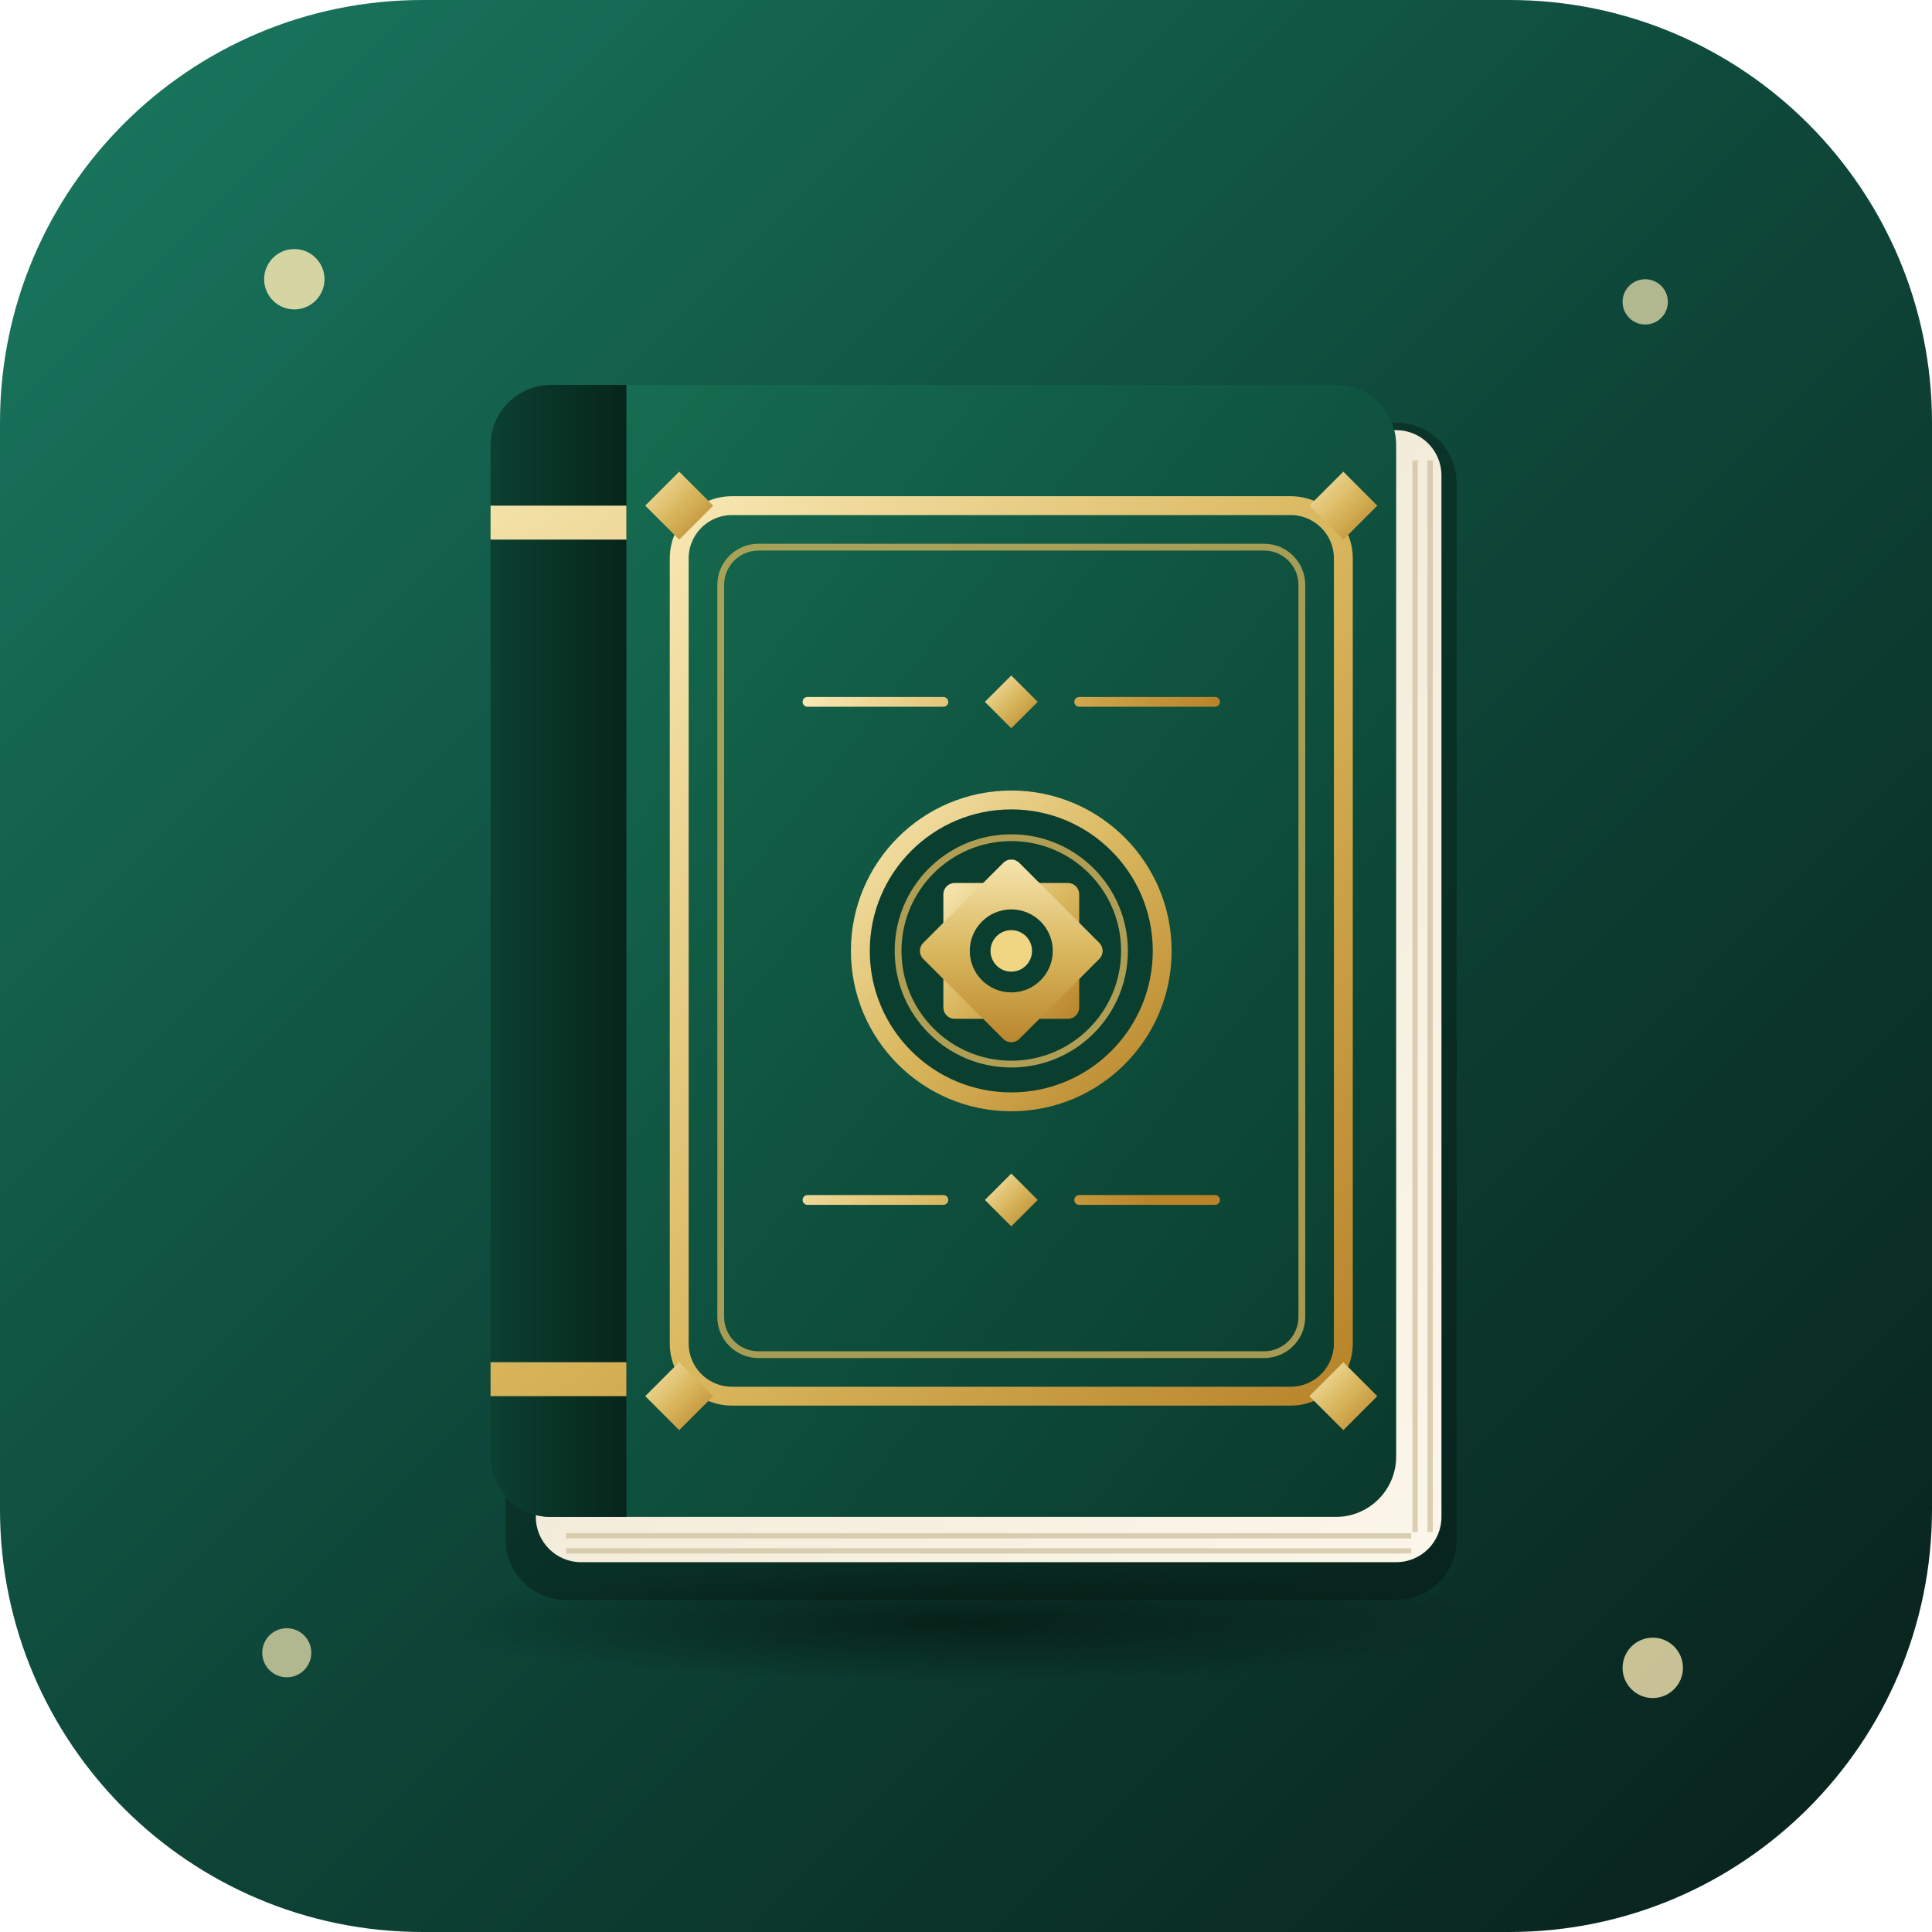
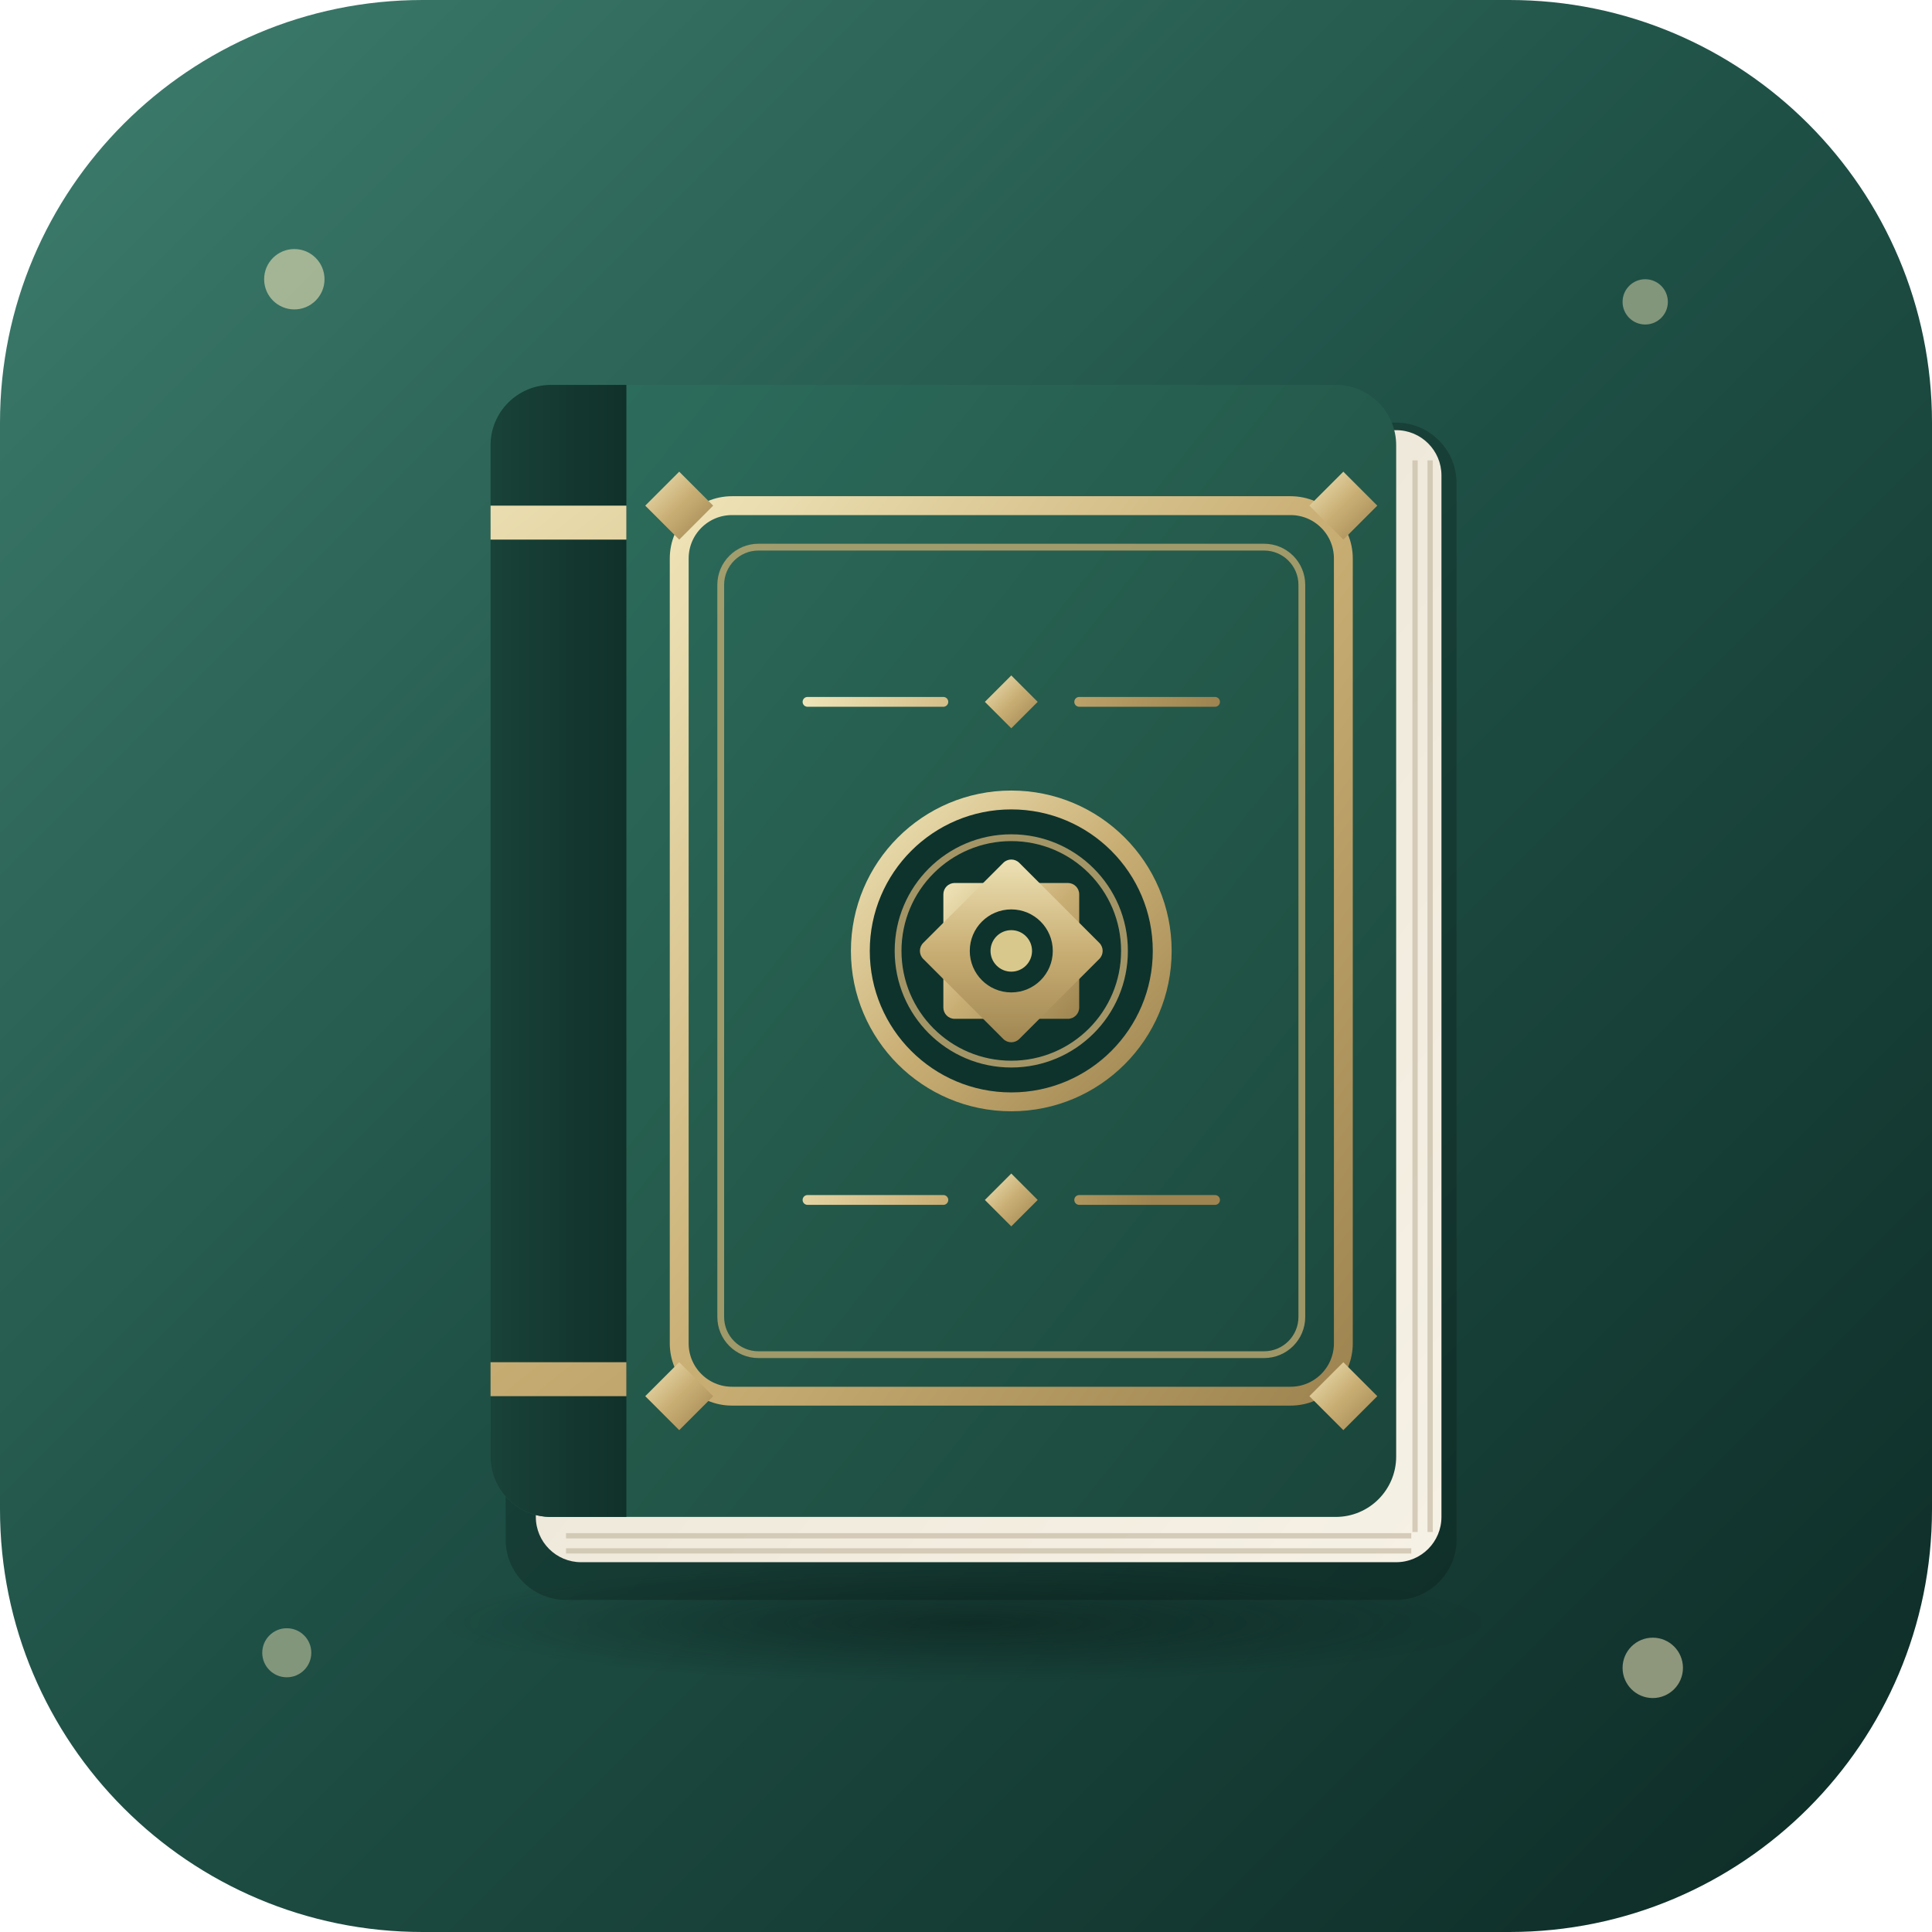
<svg xmlns="http://www.w3.org/2000/svg" viewBox="0 0 512 512">
  <defs>
    <linearGradient id="bg" x1="0" y1="0" x2="1" y2="1">
-       <stop offset="0" stop-color="#1A7A61" />
-       <stop offset="0.5" stop-color="#0E4739" />
-       <stop offset="1" stop-color="#081F1A" />
+       <stop offset="0" stop-color="#3E7E6E" />
+       <stop offset="0.5" stop-color="#1E4F45" />
+       <stop offset="1" stop-color="#0D2A25" />
    </linearGradient>
    <linearGradient id="gold" x1="0" y1="0" x2="1" y2="1">
-       <stop offset="0" stop-color="#F7E7B2" />
-       <stop offset="0.5" stop-color="#D9B75E" />
-       <stop offset="1" stop-color="#B8842A" />
+       <stop offset="0" stop-color="#EFE4B8" />
+       <stop offset="0.5" stop-color="#C9AE74" />
+       <stop offset="1" stop-color="#9E8450" />
    </linearGradient>
    <linearGradient id="goldBand" gradientUnits="userSpaceOnUse" x1="130" y1="102" x2="370" y2="402">
-       <stop offset="0" stop-color="#F7E7B2" />
-       <stop offset="0.5" stop-color="#D9B75E" />
-       <stop offset="1" stop-color="#B8842A" />
+       <stop offset="0" stop-color="#EFE4B8" />
+       <stop offset="0.5" stop-color="#C9AE74" />
+       <stop offset="1" stop-color="#9E8450" />
    </linearGradient>
    <linearGradient id="goldRule" gradientUnits="userSpaceOnUse" x1="214" y1="179" x2="322" y2="193">
-       <stop offset="0" stop-color="#F7E7B2" />
-       <stop offset="0.5" stop-color="#D9B75E" />
-       <stop offset="1" stop-color="#B8842A" />
+       <stop offset="0" stop-color="#EFE4B8" />
+       <stop offset="0.5" stop-color="#C9AE74" />
+       <stop offset="1" stop-color="#9E8450" />
    </linearGradient>
    <linearGradient id="pages" x1="0" y1="0" x2="1" y2="1">
-       <stop offset="0" stop-color="#EDE3CB" />
-       <stop offset="1" stop-color="#FBF6EA" />
+       <stop offset="0" stop-color="#E9E2D2" />
+       <stop offset="1" stop-color="#F6F1E5" />
    </linearGradient>
    <linearGradient id="cover" x1="0" y1="0" x2="1" y2="1">
-       <stop offset="0" stop-color="#177153" />
-       <stop offset="0.5" stop-color="#0F5340" />
-       <stop offset="1" stop-color="#0A3A2C" />
+       <stop offset="0" stop-color="#2E6F5F" />
+       <stop offset="0.5" stop-color="#245A4B" />
+       <stop offset="1" stop-color="#1A453B" />
    </linearGradient>
    <linearGradient id="spine" x1="0" y1="0" x2="1" y2="0">
-       <stop offset="0" stop-color="#0B4030" />
-       <stop offset="1" stop-color="#06251B" />
+       <stop offset="0" stop-color="#194238" />
+       <stop offset="1" stop-color="#10312A" />
    </linearGradient>
    <radialGradient id="ground" cx="0.5" cy="0.5" r="0.5">
-       <stop offset="0" stop-color="#02100A" stop-opacity="0.59" />
-       <stop offset="1" stop-color="#02100A" stop-opacity="0" />
+       <stop offset="0" stop-color="#05130F" stop-opacity="0.44" />
+       <stop offset="1" stop-color="#05130F" stop-opacity="0" />
    </radialGradient>
  </defs>
  <rect width="512" height="512" rx="112" fill="url(#bg)" />
-   <g fill="#F7E7B2">
-     <circle cx="78" cy="74" r="8" opacity="0.85" />
-     <circle cx="436" cy="80" r="6" opacity="0.7" />
-     <circle cx="76" cy="438" r="6.5" opacity="0.7" />
-     <circle cx="438" cy="442" r="8" opacity="0.8" />
+   <g fill="#EFE4B8">
+     <circle cx="78" cy="74" r="8" opacity="0.59" />
+     <circle cx="436" cy="80" r="6" opacity="0.48" />
+     <circle cx="76" cy="438" r="6.5" opacity="0.48" />
+     <circle cx="438" cy="442" r="8" opacity="0.56" />
  </g>
  <ellipse cx="256" cy="430" rx="140" ry="16" fill="url(#ground)" />
-   <rect x="134" y="112" width="252" height="312" rx="16" fill="#02100A" opacity="0.37" />
+   <rect x="134" y="112" width="252" height="312" rx="16" fill="#05130F" opacity="0.27" />
  <rect x="142" y="114" width="240" height="300" rx="12" fill="url(#pages)" />
-   <g stroke="#CFC1A0" stroke-opacity="0.745" stroke-width="1.4" fill="none">
+   <g stroke="#C9BFA9" stroke-opacity="0.745" stroke-width="1.4" fill="none">
    <path d="M375 122V406" />
    <path d="M379 122V406" />
    <path d="M150 407H374" />
    <path d="M150 411H374" />
  </g>
  <rect x="130" y="102" width="240" height="300" rx="16" fill="url(#cover)" />
  <path d="M146 102h20v300h-20a16 16 0 0 1-16-16v-268a16 16 0 0 1 16-16z" fill="url(#spine)" />
  <rect x="130" y="134" width="36" height="9" fill="url(#goldBand)" />
  <rect x="130" y="361" width="36" height="9" fill="url(#goldBand)" />
  <rect x="180" y="134" width="176" height="236" rx="14" fill="none" stroke="url(#gold)" stroke-width="5" />
-   <rect x="191" y="145" width="154" height="214" rx="10" fill="none" stroke="#D9B75E" stroke-opacity="0.75" stroke-width="1.8" />
+   <rect x="191" y="145" width="154" height="214" rx="10" fill="none" stroke="#C9AE74" stroke-opacity="0.75" stroke-width="1.8" />
  <g fill="url(#gold)">
    <path d="M180 125l9 9-9 9-9-9z" />
    <path d="M356 125l9 9-9 9-9-9z" />
    <path d="M180 361l9 9-9 9-9-9z" />
    <path d="M356 361l9 9-9 9-9-9z" />
  </g>
  <g fill="none" stroke="url(#goldRule)" stroke-width="2.6" stroke-linecap="round">
    <path d="M214 186H250" />
    <path d="M286 186H322" />
    <path d="M214 318H250" />
    <path d="M286 318H322" />
  </g>
  <g fill="url(#gold)">
    <path d="M268 179l7 7-7 7-7-7z" />
    <path d="M268 311l7 7-7 7-7-7z" />
  </g>
-   <circle cx="268" cy="252" r="40" fill="#0A3E2F" />
+   <circle cx="268" cy="252" r="40" fill="#0E332C" />
  <circle cx="268" cy="252" r="40" fill="none" stroke="url(#gold)" stroke-width="5" />
-   <circle cx="268" cy="252" r="30" fill="none" stroke="#D9B75E" stroke-opacity="0.8" stroke-width="1.8" />
+   <circle cx="268" cy="252" r="30" fill="none" stroke="#C9AE74" stroke-opacity="0.8" stroke-width="1.8" />
  <rect x="250" y="234" width="36" height="36" rx="3" fill="url(#gold)" />
  <rect x="250" y="234" width="36" height="36" rx="3" fill="url(#gold)" transform="rotate(45 268 252)" />
-   <circle cx="268" cy="252" r="11" fill="#0A3E2F" />
-   <circle cx="268" cy="252" r="5.5" fill="#F0D682" />
+   <circle cx="268" cy="252" r="11" fill="#0E332C" />
+   <circle cx="268" cy="252" r="5.5" fill="#D9C88C" />
</svg>
